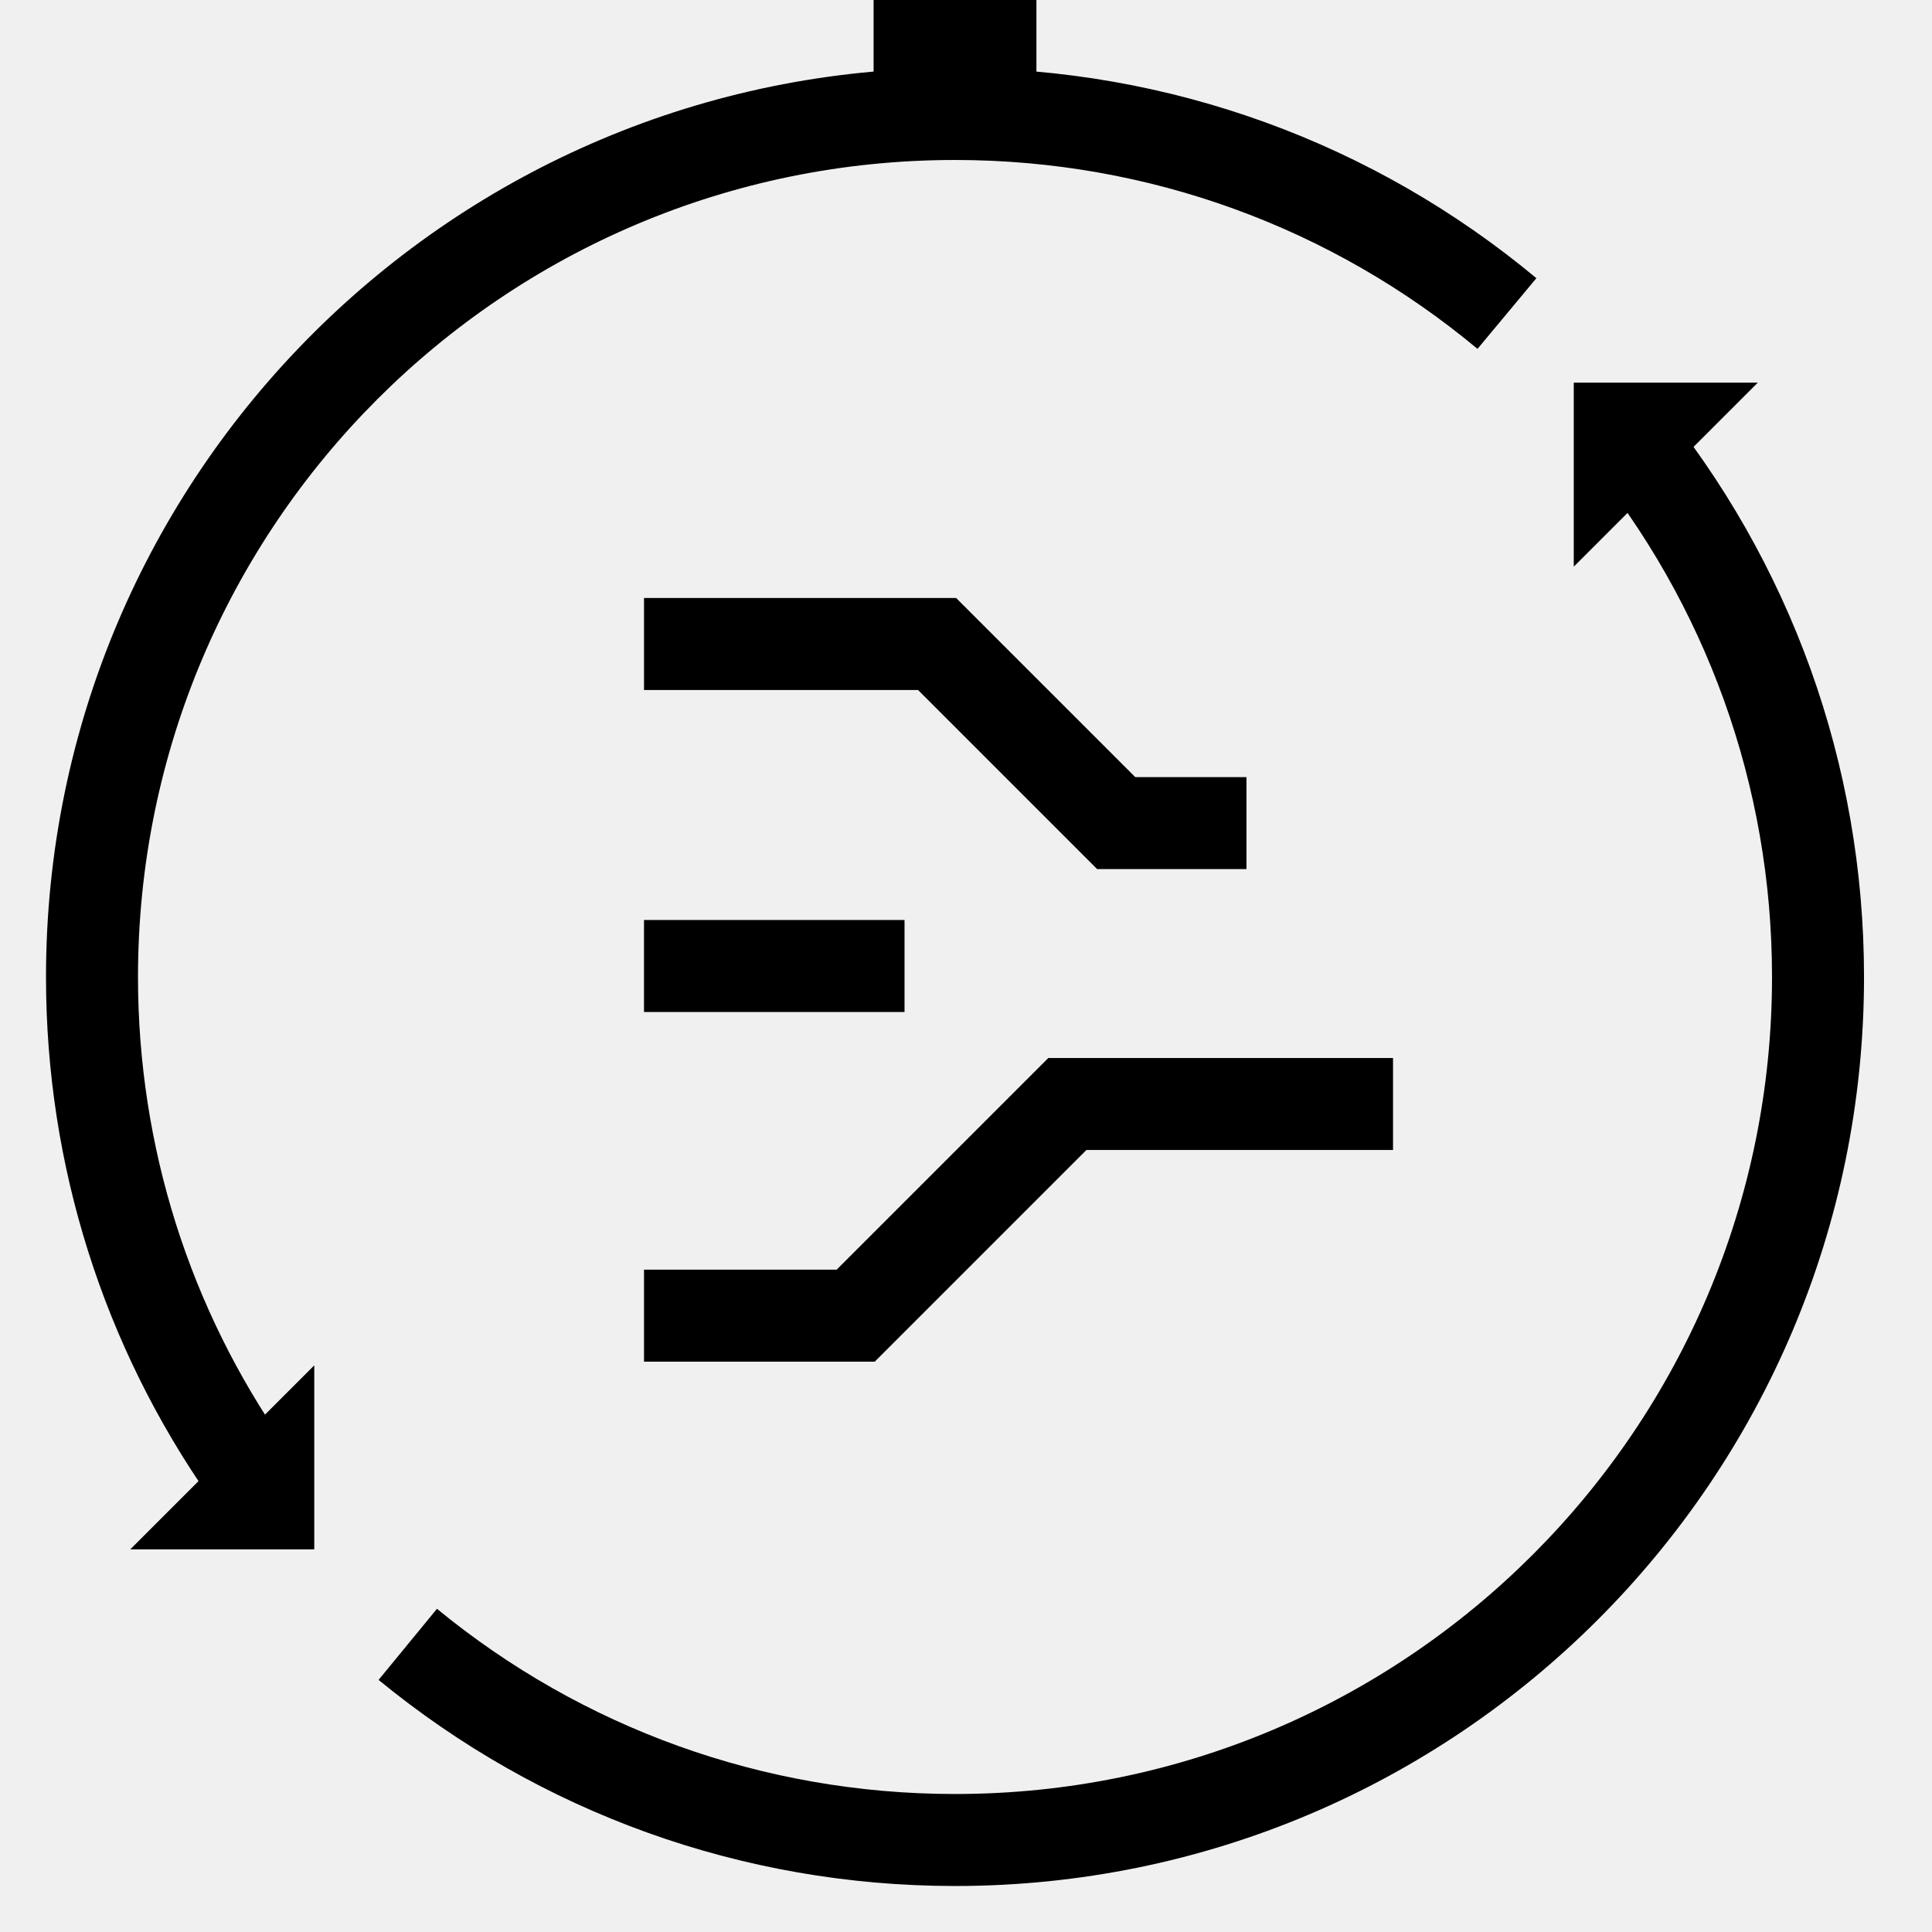
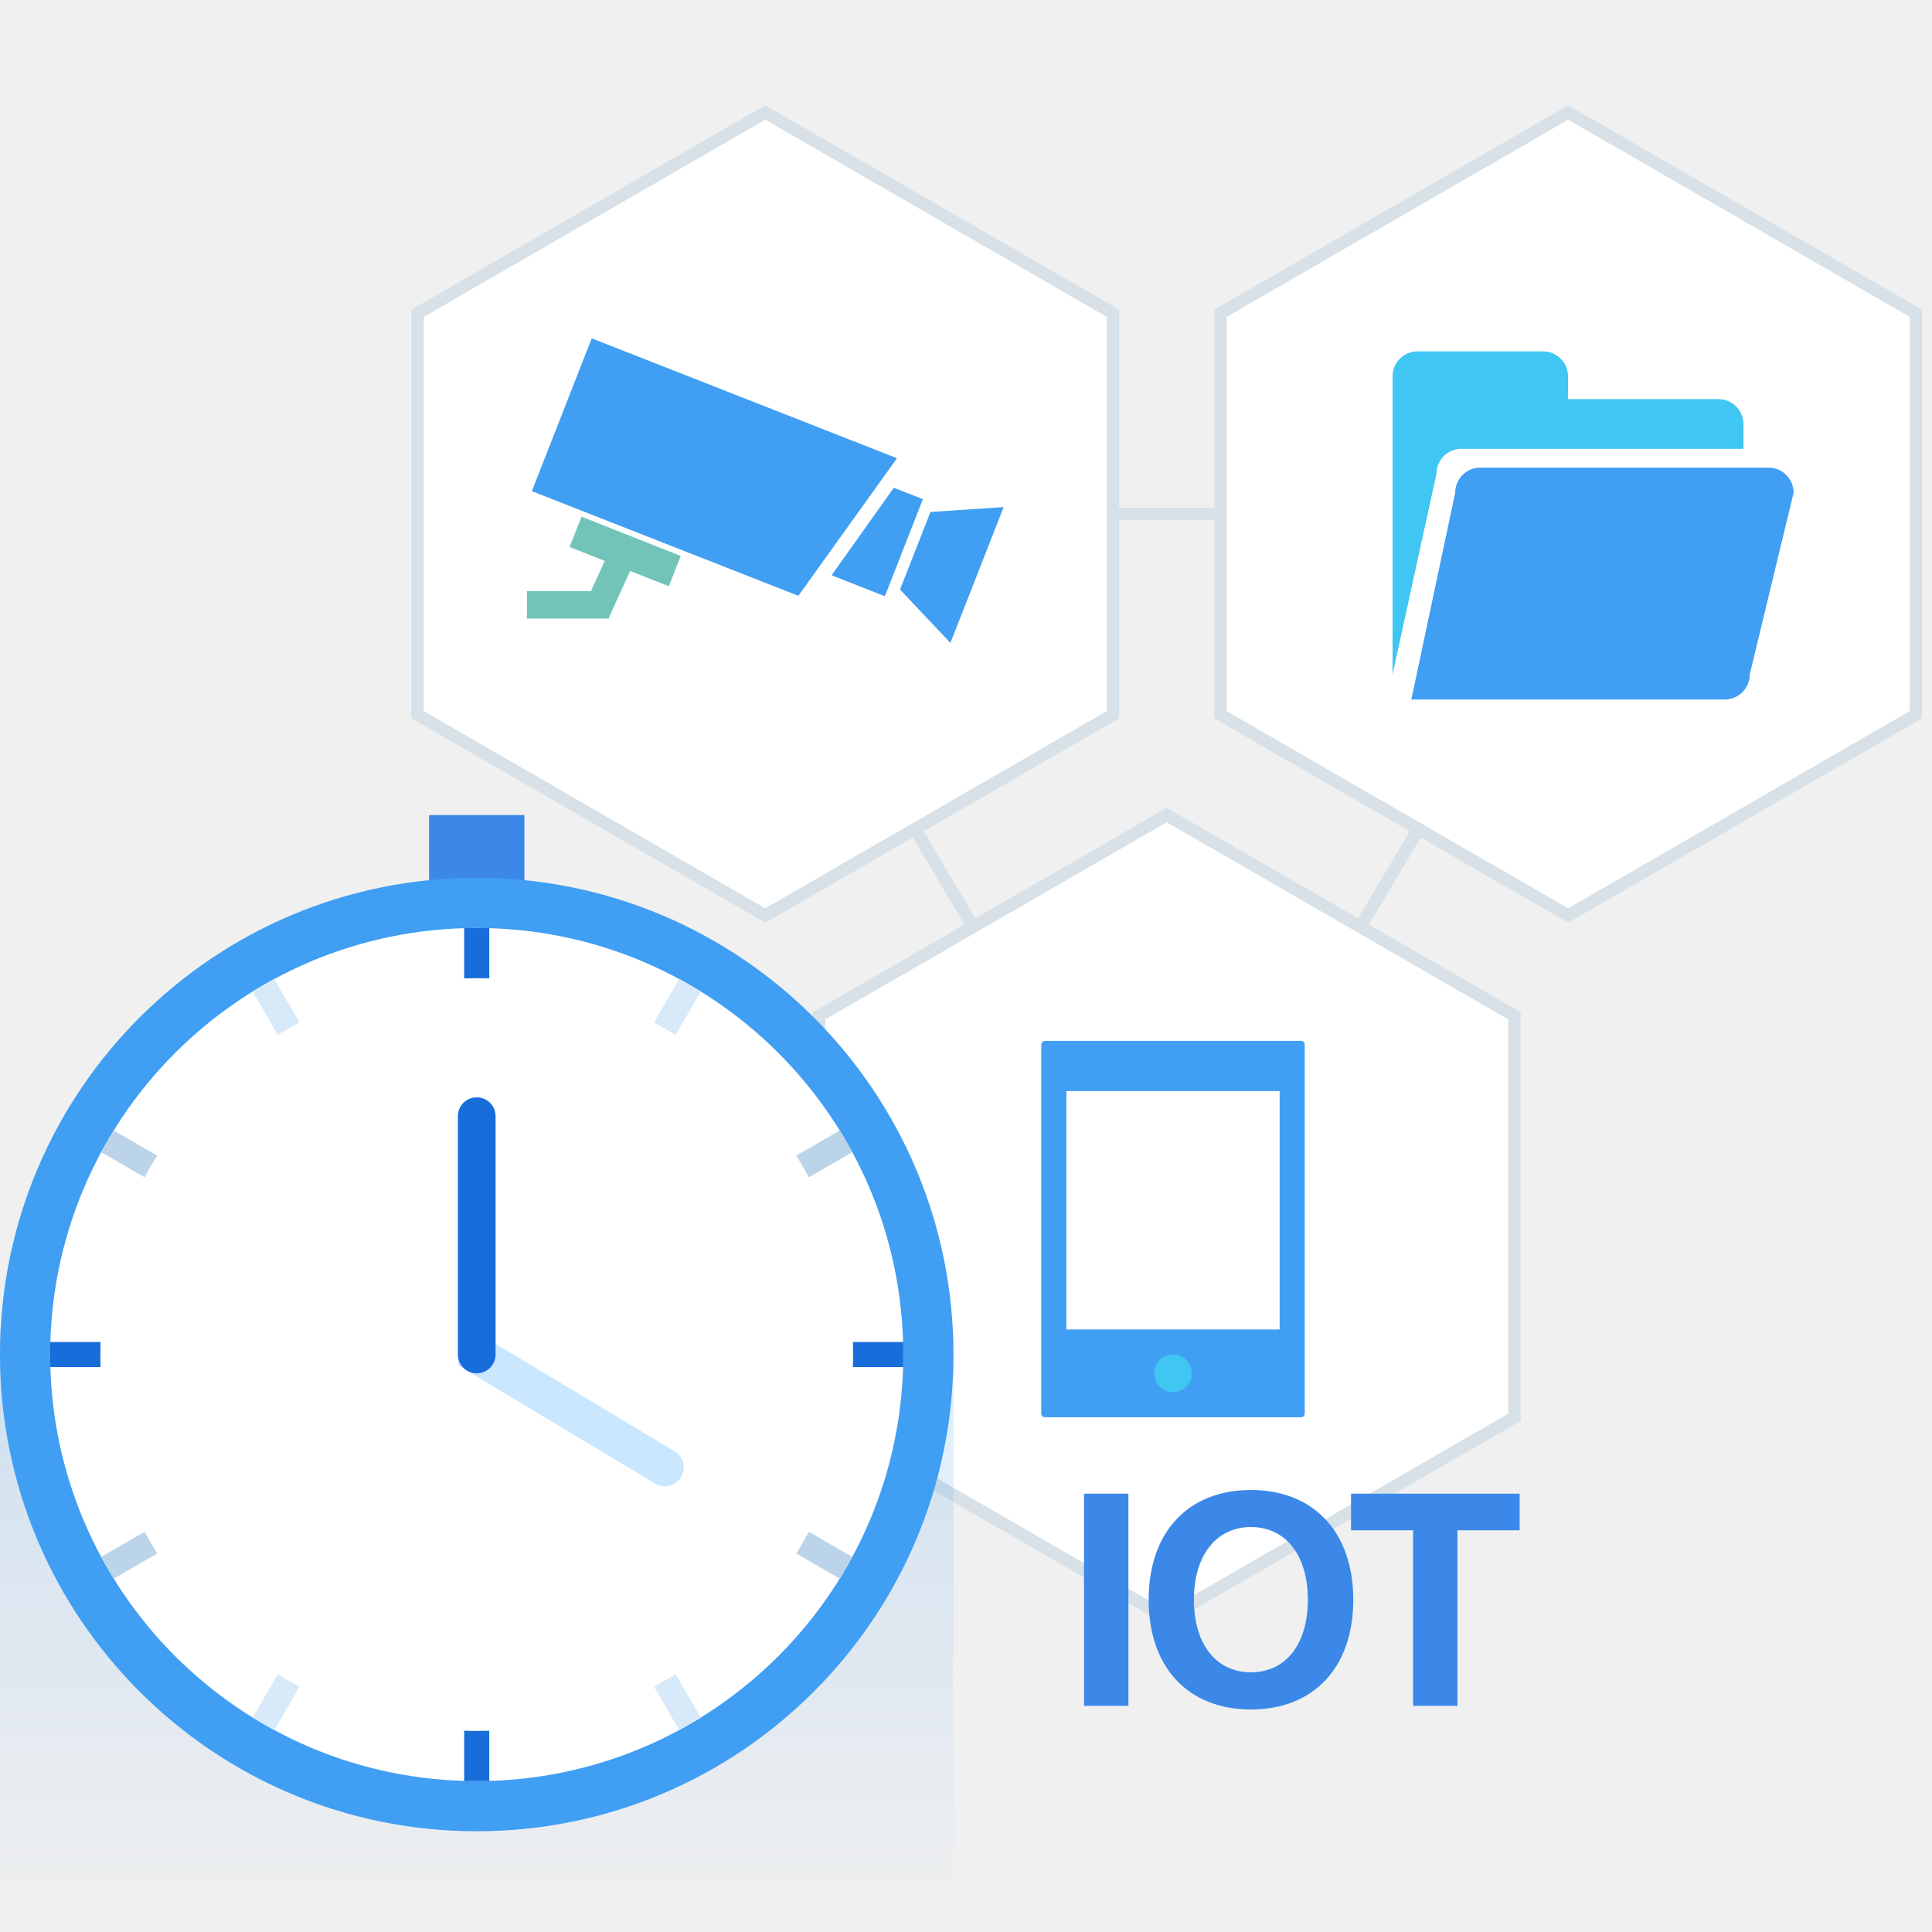
<svg width="1024px" height="1024px" viewBox="0 0 1024 1024" version="1.1">
-   <g stroke="none" stroke-width="1" fill-rule="evenodd">
-     <g>
-       <g id="Group">
-         <polyline id="Rectangle-12" points="463.022 60.413 463.022 0 463.022 0 549.327 0 549.327 60.413" />
-         <path d="M814.316,147.44 C728.399,75.888 620.32,36.032 506.174,36.032 C240.087,36.032 24.381,251.738 24.381,517.826 C24.381,617.917 54.997,713.482 111.179,793.763 L151.129,765.805 C100.637,693.654 73.143,607.832 73.143,517.826 C73.143,278.669 267.018,84.794 506.174,84.794 C608.812,84.794 705.876,120.588 783.11,184.91 L814.316,147.44 Z M200.658,890.381 C286.176,960.588 393.212,999.619 506.174,999.619 C772.262,999.619 987.968,783.913 987.968,517.826 C987.968,404.765 948.87,297.643 878.551,212.091 L840.881,243.054 C904.092,319.959 939.206,416.164 939.206,517.826 C939.206,756.982 745.331,950.857 506.174,950.857 C404.6,950.857 308.473,915.804 231.598,852.693 L200.658,890.381 Z" id="Oval-5" fill-rule="nonzero" />
-         <polygon id="Path-6" points="834.131 300.339 834.131 202.815 931.654 202.815" />
-         <polygon id="Path-6-Copy" transform="translate(117.8053, 772.4231) scale(-1, -1) translate(-117.8053, -772.4231) " points="69.043 821.185 69.043 723.661 166.567 723.661" />
-         <polygon id="Path-9" fill-rule="nonzero" points="581.517 460.649 660.659 460.649 660.659 411.887 601.715 411.887 506.78 316.952 341.333 316.952 341.333 365.714 486.582 365.714" />
-         <polygon id="Path-10" fill-rule="nonzero" points="341.333 536.381 479.42 536.381 479.42 487.619 341.333 487.619" />
-         <path d="M453.529,672.957 L436.289,680.098 L443.43,672.957 L453.529,672.957 Z M463.628,721.719 L341.333,721.719 L341.333,672.957 L443.43,672.957 L555.625,560.762 L738.333,560.762 L738.333,609.524 L575.823,609.524 L463.628,721.719 Z" id="Path-11" fill-rule="nonzero" />
+   <defs>
+     <linearGradient x1="50%" y1="0%" x2="50%" y2="100%" id="linearGradient-1">
+       <stop stop-color="#409EF3" offset="0%" />
+       <stop stop-color="#409EF3" stop-opacity="0" offset="100%" />
+     </linearGradient>
+   </defs>
+   <g id="Page-1" stroke="none" stroke-width="1" fill="none" fill-rule="evenodd">
+     <g id="实时计算">
+       <g id="Group-12" transform="translate(0, 53)">
+         <path d="M618.39,617.184 L379.816,216.104 L856.963,216.104 L618.39,617.184 Z M618.39,604.177 L845.271,222.753 L391.508,222.753 L618.39,604.177 Z" id="Triangle" fill="#D7E1E7" fill-rule="nonzero" />
+         <path d="M405.61,10.488 L224.663,114.958 L224.663,323.899 L405.61,428.369 L586.558,323.899 L586.558,114.958 L405.61,10.488 Z M593.207,111.119 L593.207,327.738 L405.61,436.047 L218.014,327.738 L218.014,111.119 L405.61,2.81 L593.207,111.119 Z" id="Polygon-4" fill="#D7E1E7" fill-rule="nonzero" />
+         <polygon id="Path" fill="#FFFFFF" points="405.61 10.488 224.663 114.958 224.663 323.899 405.61 428.369 586.558 323.899 586.558 114.958" />
+         <path d="M437.442,487.322 L437.442,696.262 L618.39,800.732 L799.337,696.262 L799.337,487.322 L618.39,382.852 L437.442,487.322 Z M805.986,483.483 L805.986,700.101 L618.39,808.41 L430.793,700.101 L430.793,483.483 L618.39,375.174 L805.986,483.483 Z" id="Polygon-4-Copy" fill="#D7E1E7" fill-rule="nonzero" />
+         <polygon id="Path" fill="#FFFFFF" points="437.442 487.322 437.442 696.262 618.39 800.732 799.337 696.262 799.337 487.322 618.39 382.852" />
+         <g id="Group-11" transform="translate(551.8961, 498.7013)">
+           <path d="M2,0 L137.636,0 C138.741,-2.02906125e-16 139.636,0.895 139.636,2 L139.636,197.481 C139.636,198.585 138.741,199.481 137.636,199.481 L2,199.481 C0.895,199.481 1.3527075e-16,198.585 0,197.481 L0,2 L0,2 C-1.3527075e-16,0.895 0.895,2.02906125e-16 2,0 L2,0 Z M13.299,26.597 L13.299,152.935 L126.338,152.935 L126.338,26.597 L13.299,26.597 Z" id="Combined-Shape" fill="#409EF3" />
+           <circle id="Oval-2" fill="#40C6F3" cx="69.818" cy="176.208" r="9.974" />
+         </g>
+         <path d="M650.221,114.958 L650.221,323.899 L831.169,428.369 L1012.116,323.899 L1012.116,114.958 L831.169,10.488 L650.221,114.958 Z M1018.766,111.119 L1018.766,327.738 L831.169,436.047 L643.572,327.738 L643.572,111.119 L831.169,2.81 L1018.766,111.119 Z" id="Polygon-4-Copy-2" fill="#D7E1E7" fill-rule="nonzero" />
+         <polygon id="Path" fill="#FFFFFF" points="650.221 114.958 650.221 323.899 831.169 428.369 1012.116 323.899 1012.116 114.958 831.169 10.488" />
+         <g id="文件夹" transform="translate(738.0779, 132.987)">
+           <path d="M189.322,171.469 C189.322,178.806 183.373,184.754 176.035,184.754 L9.964,184.754 L33.214,75.147 C33.214,67.81 39.163,61.862 46.5,61.862 L199.286,61.862 C206.622,61.862 212.571,67.81 212.571,75.147 L189.322,171.469 Z" id="Fill-1" fill="#409EF3" />
+           <path d="M36.536,51.897 L186,51.897 L186,38.845 C186,31.507 180.051,25.558 172.715,25.558 L93,25.558 L93,13.521 C93,6.185 87.052,0.236 79.714,0.236 L13.285,0.236 C5.949,0.236 0,6.185 0,13.521 L0,171.472 L23.251,65.187 C23.251,57.846 29.198,51.897 36.536,51.897 Z" id="Fill-3" fill="#40C6F3" />
+         </g>
+         <g id="Group-44-Copy" transform="translate(0, 379.013)">
+           <rect id="Rectangle-61" fill="url(#linearGradient-1)" opacity="0.201" x="0" y="272.623" width="505.351" height="319.169" />
+           <g id="Group-6-Copy">
+             <polygon id="Rectangle-12" fill="#3B88E8" points="227.408 50.535 227.408 0 277.943 0 277.943 50.535" />
+             <circle id="Oval-17" fill="#409EF3" cx="252.675" cy="285.922" r="252.675" />
+             <circle id="Oval-5" fill="#FFFFFF" cx="252.675" cy="285.922" r="226.078" />
+             <polygon id="Path-7" fill="#176EDA" fill-rule="nonzero" points="246.026 59.844 246.026 512 259.325 512 259.325 59.844" />
+             <polygon id="Path-7" fill="#D8EAF9" fill-rule="nonzero" points="133.878 93.458 359.956 485.036 371.473 478.387 145.395 86.808" />
+             <polygon id="Path-7" fill="#D8EAF9" fill-rule="nonzero" points="359.956 86.808 133.878 478.387 145.395 485.036 371.473 93.458" />
+             <polygon id="Path-7" fill="#BBD4E9" fill-rule="nonzero" points="445.14 167.125 53.561 393.203 60.211 404.72 451.789 178.642" />
+             <polygon id="Path-7" fill="#BBD4E9" fill-rule="nonzero" points="53.561 178.642 445.14 404.72 451.789 393.203 60.211 167.125" />
+             <polygon id="Path-7" fill="#176EDA" fill-rule="nonzero" points="26.597 292.571 478.753 292.571 478.753 279.273 26.597 279.273" />
+             <circle id="Oval-19" fill="#FFFFFF" cx="252.675" cy="285.922" r="199.481" />
+             <path d="M262.649,159.584 C262.649,154.076 258.184,149.61 252.675,149.61 C247.167,149.61 242.701,154.076 242.701,159.584 L242.701,291.569 L347.284,354.319 C352.007,357.153 358.134,355.621 360.968,350.898 C363.802,346.174 362.271,340.048 357.547,337.214 L262.649,280.275 L262.649,159.584 Z" id="Path-45" fill="#C9E7FF" fill-rule="nonzero" />
+             <path d="M242.701,159.584 L242.701,285.922 C242.701,291.431 247.167,295.896 252.675,295.896 C258.184,295.896 262.649,291.431 262.649,285.922 L262.649,159.584 C262.649,154.076 258.184,149.61 252.675,149.61 C247.167,149.61 242.701,154.076 242.701,159.584 Z" id="Path-45" fill="#176EDA" fill-rule="nonzero" />
+           </g>
+         </g>
+         <path d="M598.078,851.117 L598.078,738.675 L574.545,738.675 L574.545,851.117 L598.078,851.117 Z M663.038,736.727 C696.311,736.727 717.272,759.091 717.272,794.935 C717.272,830.701 696.311,853.065 663.038,853.065 C629.687,853.065 608.804,830.701 608.804,794.935 C608.804,759.091 629.687,736.727 663.038,736.727 Z M663.038,756.364 C644.649,756.364 632.804,771.325 632.804,794.935 C632.804,818.468 644.571,833.351 663.038,833.351 C681.428,833.351 693.194,818.468 693.194,794.935 C693.194,771.325 681.428,756.364 663.038,756.364 Z M772.492,851.117 L748.959,851.117 L748.959,758.078 L716.076,758.078 L716.076,738.675 L805.453,738.675 L805.453,758.078 L772.492,758.078 L772.492,851.117 Z" id="IOT" fill="#3B88E8" />
+         <g id="监控-in" transform="translate(279.2727, 126.3377)">
+           <path d="M34.356,0 L2.624,80.987 L143.875,136.456 L196.152,63.535 L34.356,0 Z M213.887,92.011 L197.77,133.147 L224.469,161.431 L252.675,89.442 L213.887,92.011 Z M194.463,79.189 L161.474,125.568 L189.724,136.662 L209.873,85.242 L194.463,79.189 Z" id="Fill-1" fill="#409EF3" />
+           <polygon id="Path" fill="#72C4B9" points="22.605 110.567 41.236 117.943 33.919 134.009 0 134.009 0 148.509 43.449 148.509 43.449 148.035 54.72 123.281 75.196 131.386 81.536 115.334 28.943 94.516" />
+         </g>
      </g>
    </g>
  </g>
</svg>
